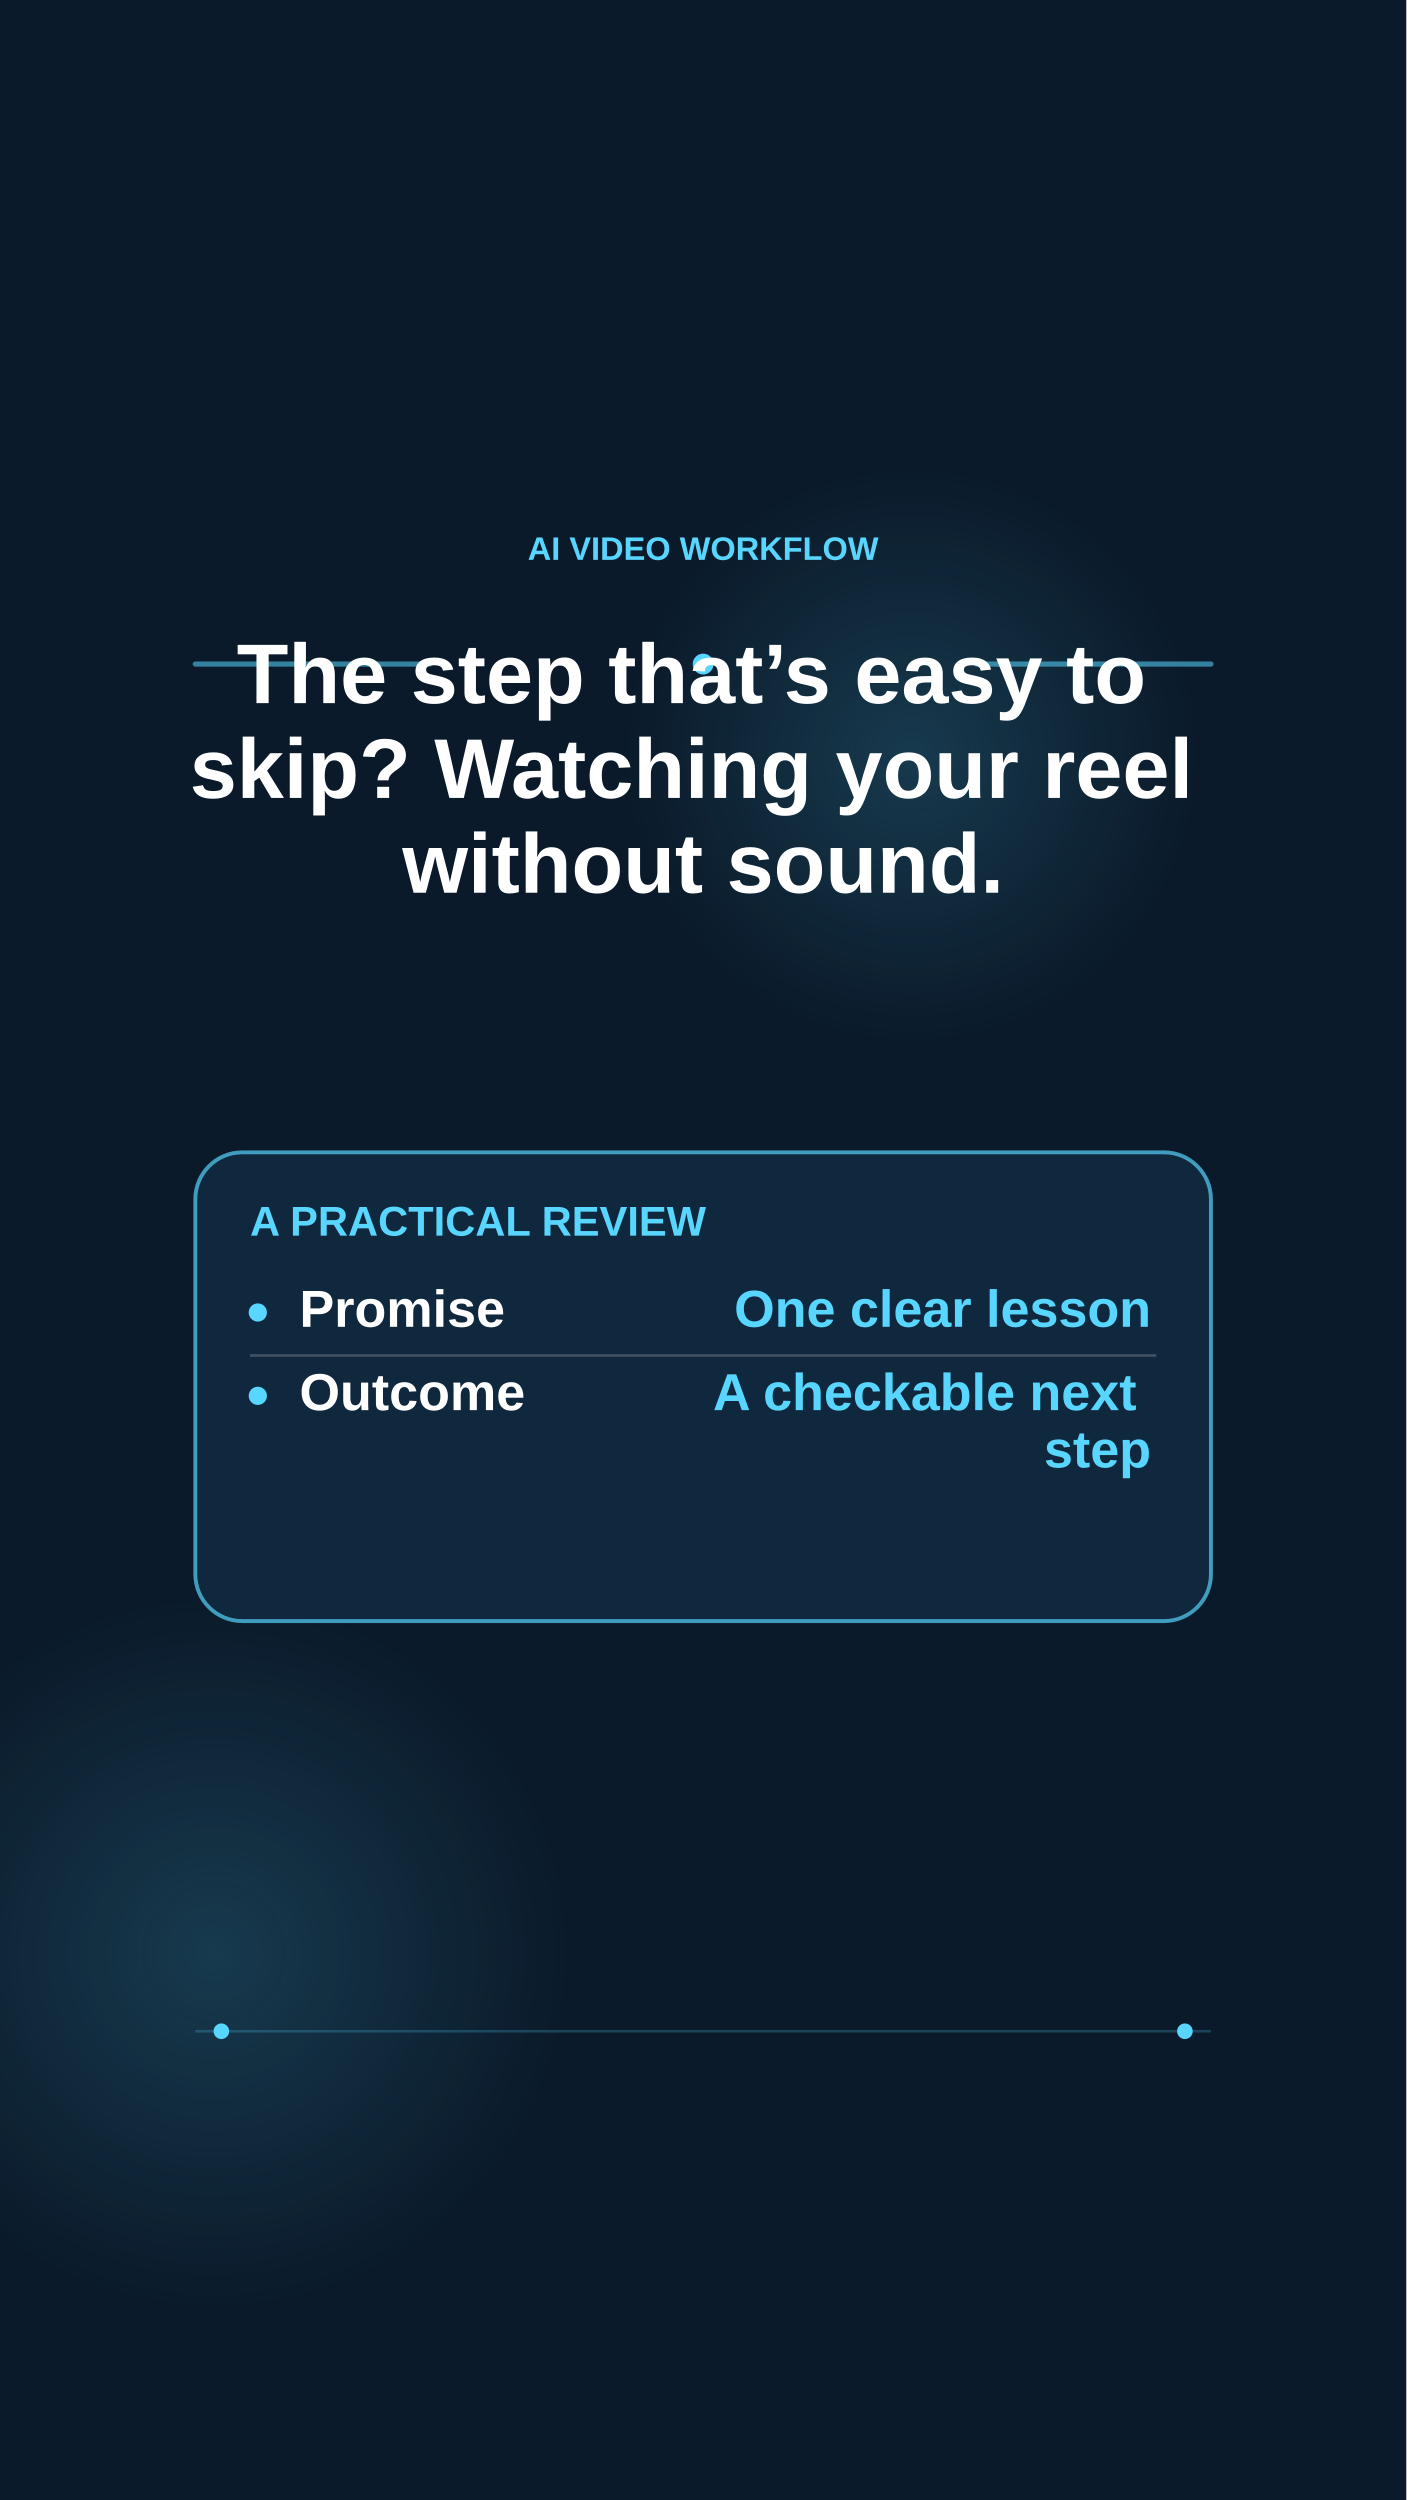
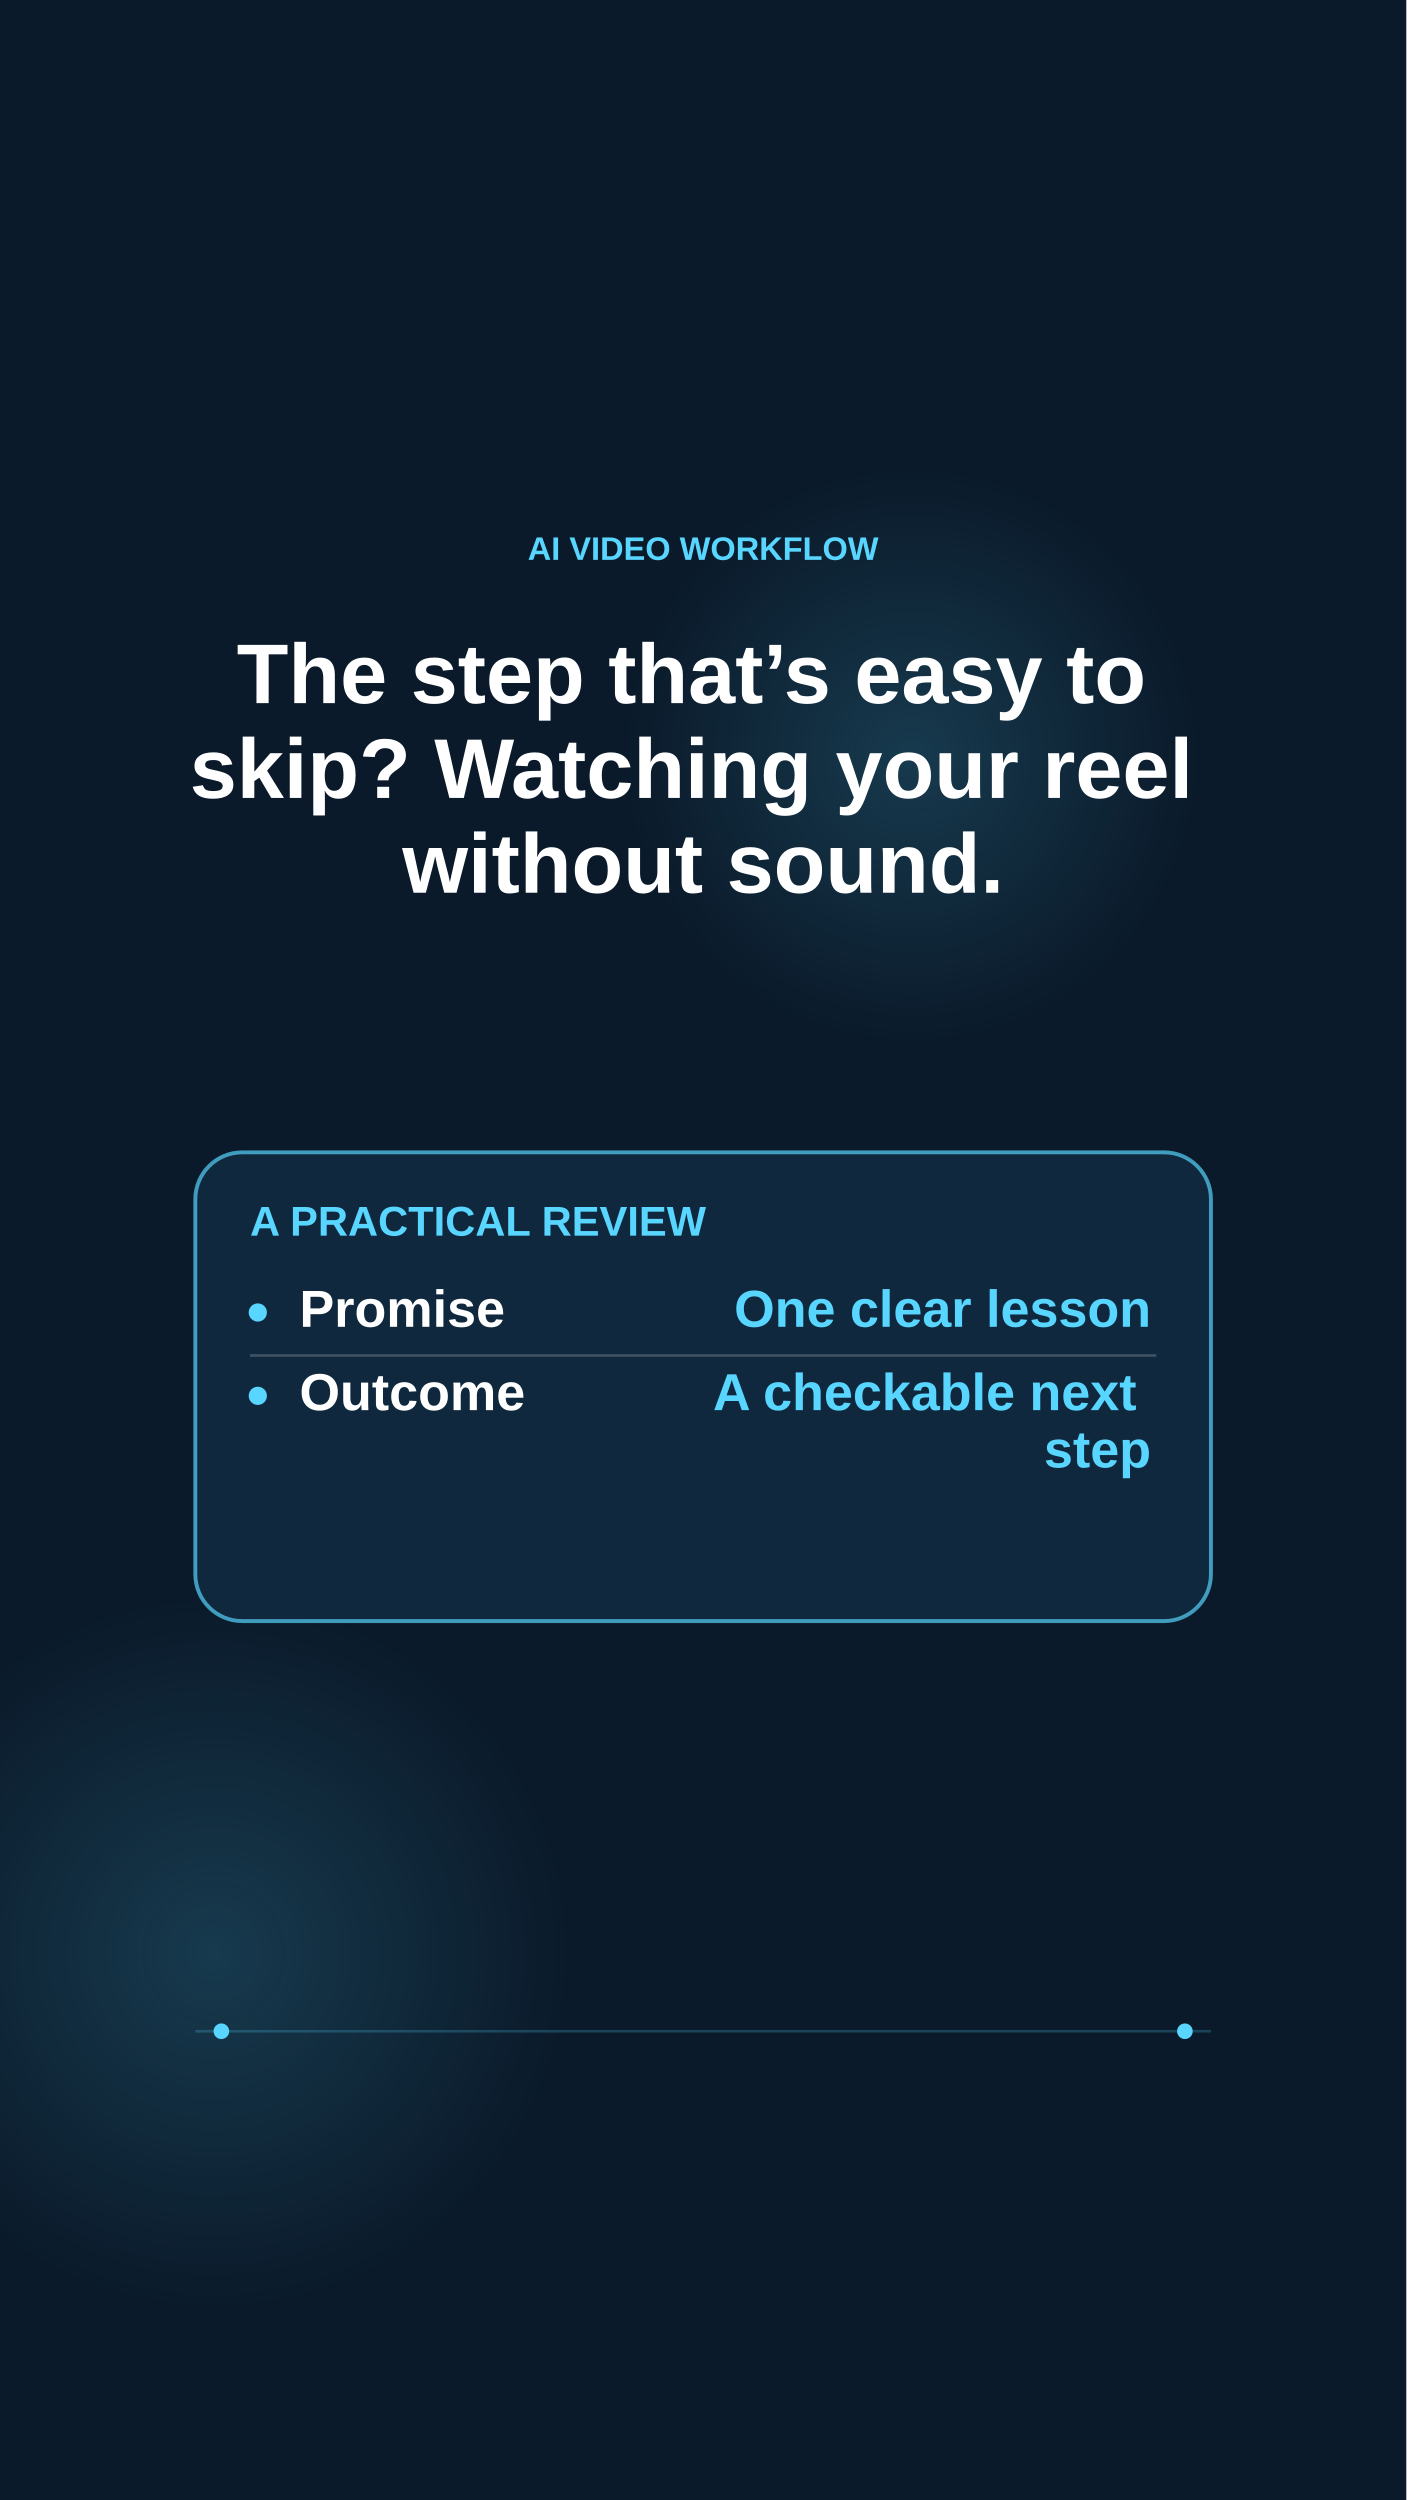
<svg xmlns="http://www.w3.org/2000/svg" width="1080" height="1920" viewBox="0 0 1080 1920">
  <defs>
    <radialGradient id="glow">
      <stop offset="0" stop-color="#58D6FF" stop-opacity=".17" />
      <stop offset="1" stop-color="#58D6FF" stop-opacity="0" />
    </radialGradient>
    <linearGradient id="edge" x1="0" y1="0" x2="1" y2="1">
      <stop stop-color="#58D6FF" stop-opacity=".45" />
      <stop offset="1" stop-color="#58D6FF" stop-opacity=".06" />
    </linearGradient>
  </defs>
  <rect width="1080" height="1920" fill="#0A1A2A" />
  <circle cx="700" cy="580" r="220" fill="url(#glow)" />
  <circle cx="164" cy="1500" r="275" fill="url(#glow)" />
  <path d="M70 0v1920" stroke="url(#edge)" stroke-width="2" />
-   <path d="M150 510h180M750 510h180" stroke="#58D6FF" stroke-opacity=".55" stroke-width="4" stroke-linecap="round" />
-   <circle cx="540" cy="510" r="8" fill="#58D6FF" />
  <text class="eyebrow" x="540" y="430" fill="#58D6FF" font-family="Arial, Helvetica, sans-serif" font-size="25" font-weight="700" text-anchor="middle">
    <tspan x="540" dy="0">AI VIDEO WORKFLOW</tspan>
  </text>
  <text class="headline" x="540" y="540" fill="#FFFFFF" font-family="Arial, Helvetica, sans-serif" font-size="65" font-weight="800" text-anchor="middle">
    <tspan x="540" dy="0">The step that’s easy to</tspan>
    <tspan x="540" dy="72.8">skip? Watching your reel</tspan>
    <tspan x="540" dy="72.8">without sound.</tspan>
  </text>
  <g>
    <rect x="150" y="885" width="780" height="360" rx="36" fill="#10283D" stroke="#58D6FF" stroke-opacity="0.68" stroke-width="3" />
    <text class="" x="192" y="949" fill="#58D6FF" font-family="Arial, Helvetica, sans-serif" font-size="32" font-weight="700" text-anchor="start">
      <tspan x="192" dy="0">A PRACTICAL REVIEW</tspan>
    </text>
    <circle cx="198" cy="1008" r="7" fill="#58D6FF" />
    <text class="" x="230" y="1019" fill="#FFFFFF" font-family="Arial, Helvetica, sans-serif" font-size="40" font-weight="700" text-anchor="start">
      <tspan x="230" dy="0">Promise</tspan>
    </text>
    <text class="" x="884" y="1019" fill="#58D6FF" font-family="Arial, Helvetica, sans-serif" font-size="40" font-weight="700" text-anchor="end">
      <tspan x="884" dy="0">One clear lesson</tspan>
    </text>
    <path d="M192 1041h696" stroke="#FFFFFF" stroke-opacity=".2" stroke-width="2" />
    <circle cx="198" cy="1072" r="7" fill="#58D6FF" />
    <text class="" x="230" y="1083" fill="#FFFFFF" font-family="Arial, Helvetica, sans-serif" font-size="40" font-weight="700" text-anchor="start">
      <tspan x="230" dy="0">Outcome</tspan>
    </text>
    <text class="" x="884" y="1083" fill="#58D6FF" font-family="Arial, Helvetica, sans-serif" font-size="40" font-weight="700" text-anchor="end">
      <tspan x="884" dy="0">A checkable next</tspan>
      <tspan x="884" dy="44">step</tspan>
    </text>
  </g>
  <path d="M150 1560h780" stroke="#58D6FF" stroke-opacity=".22" stroke-width="2" />
  <circle cx="170" cy="1560" r="6" fill="#58D6FF" />
  <circle cx="910" cy="1560" r="6" fill="#58D6FF" />
</svg>
